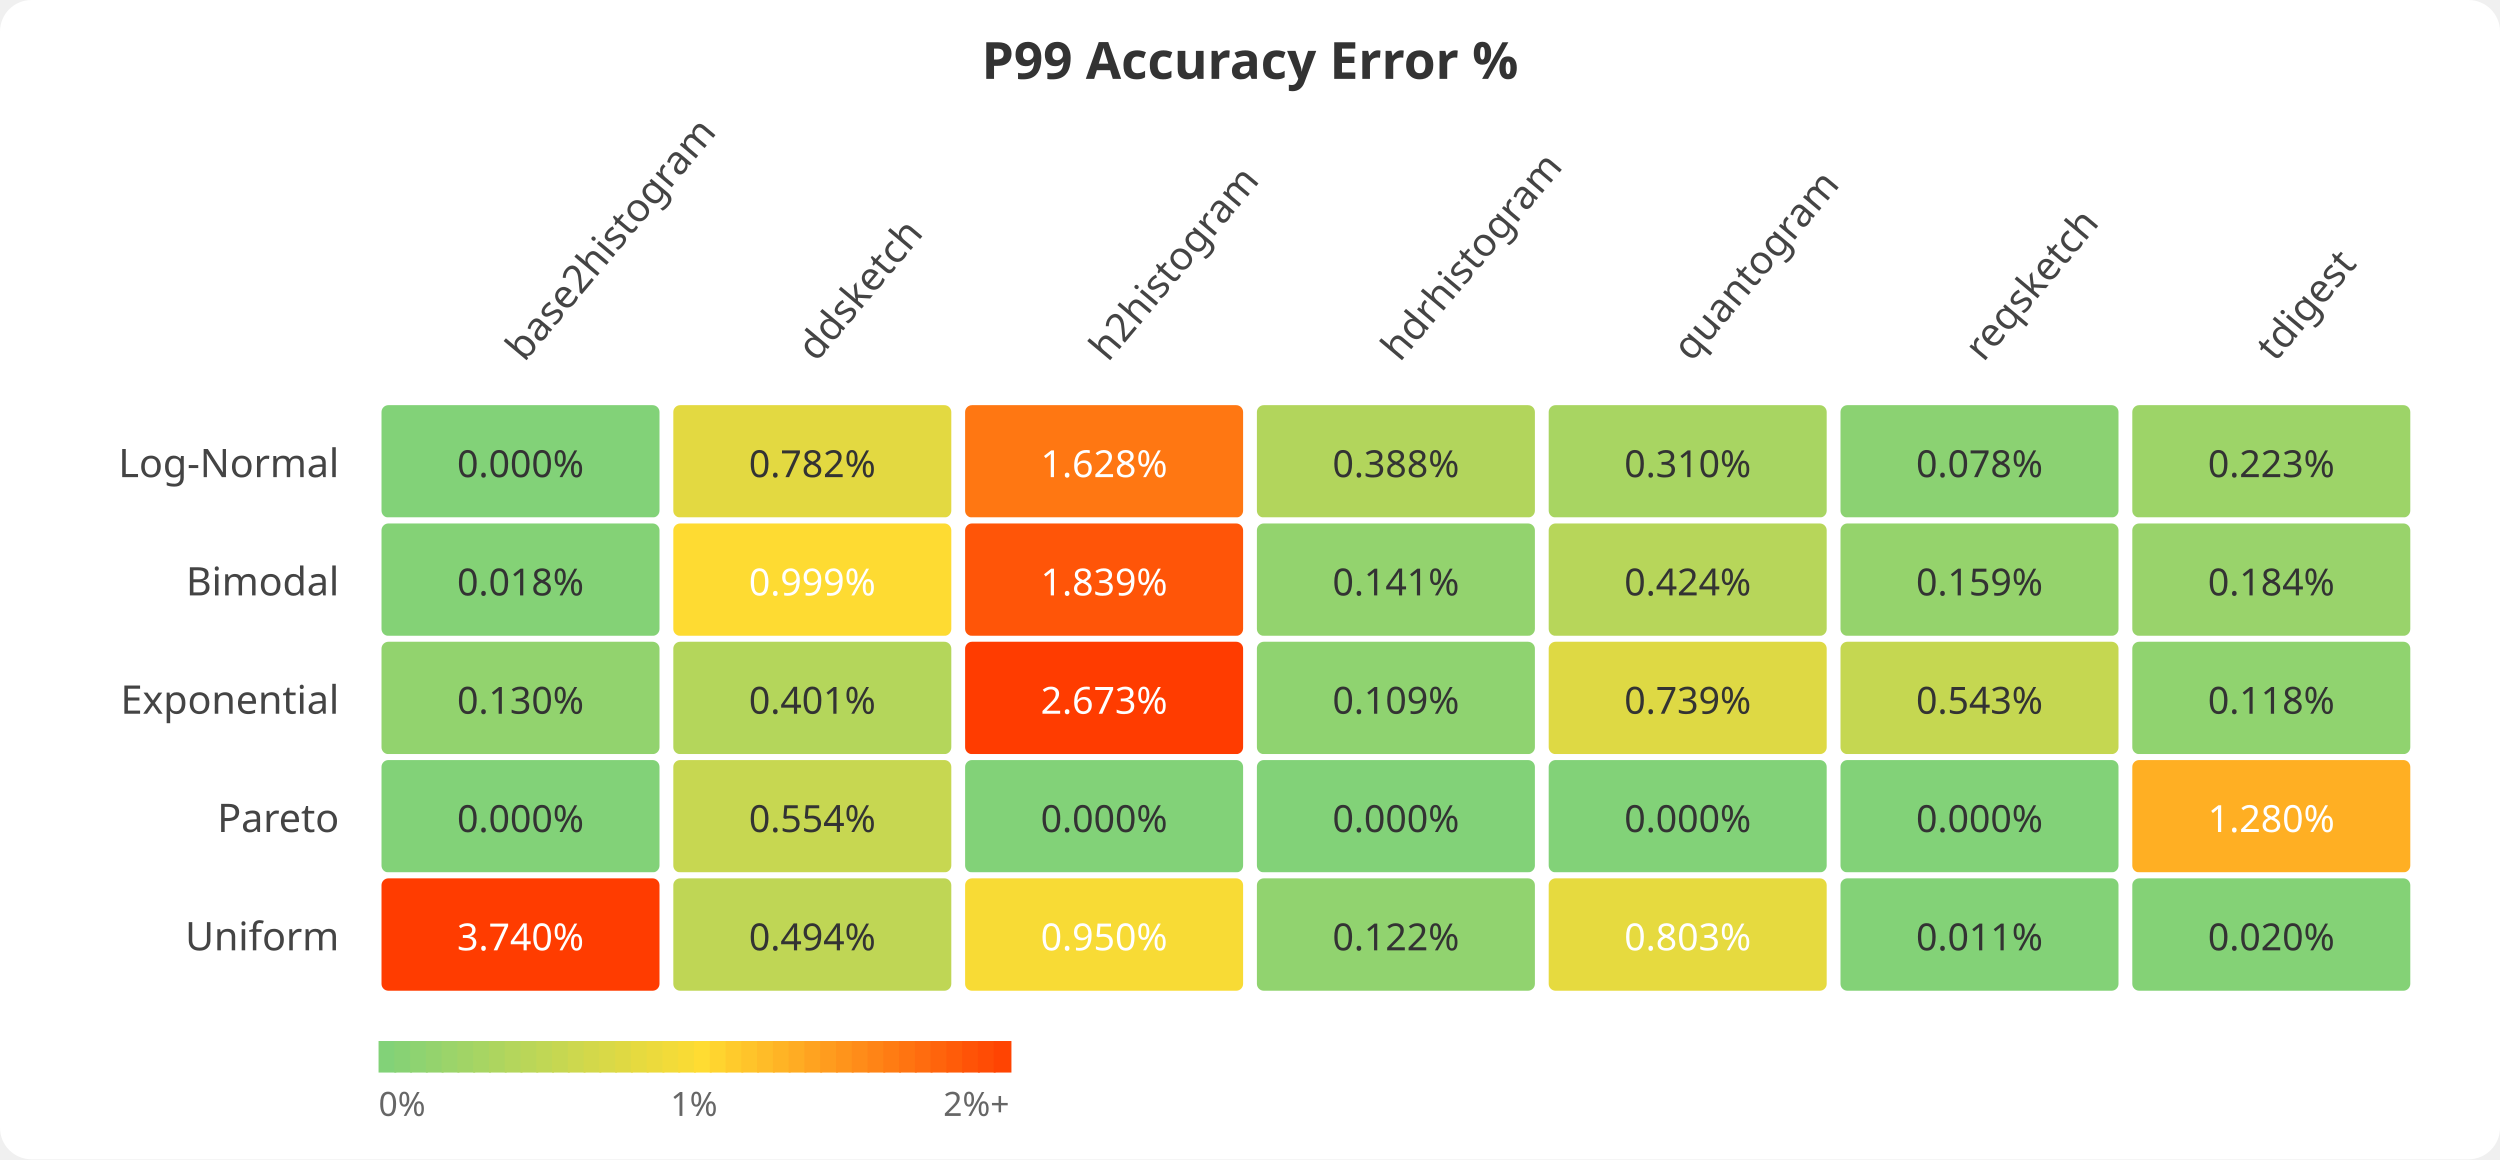
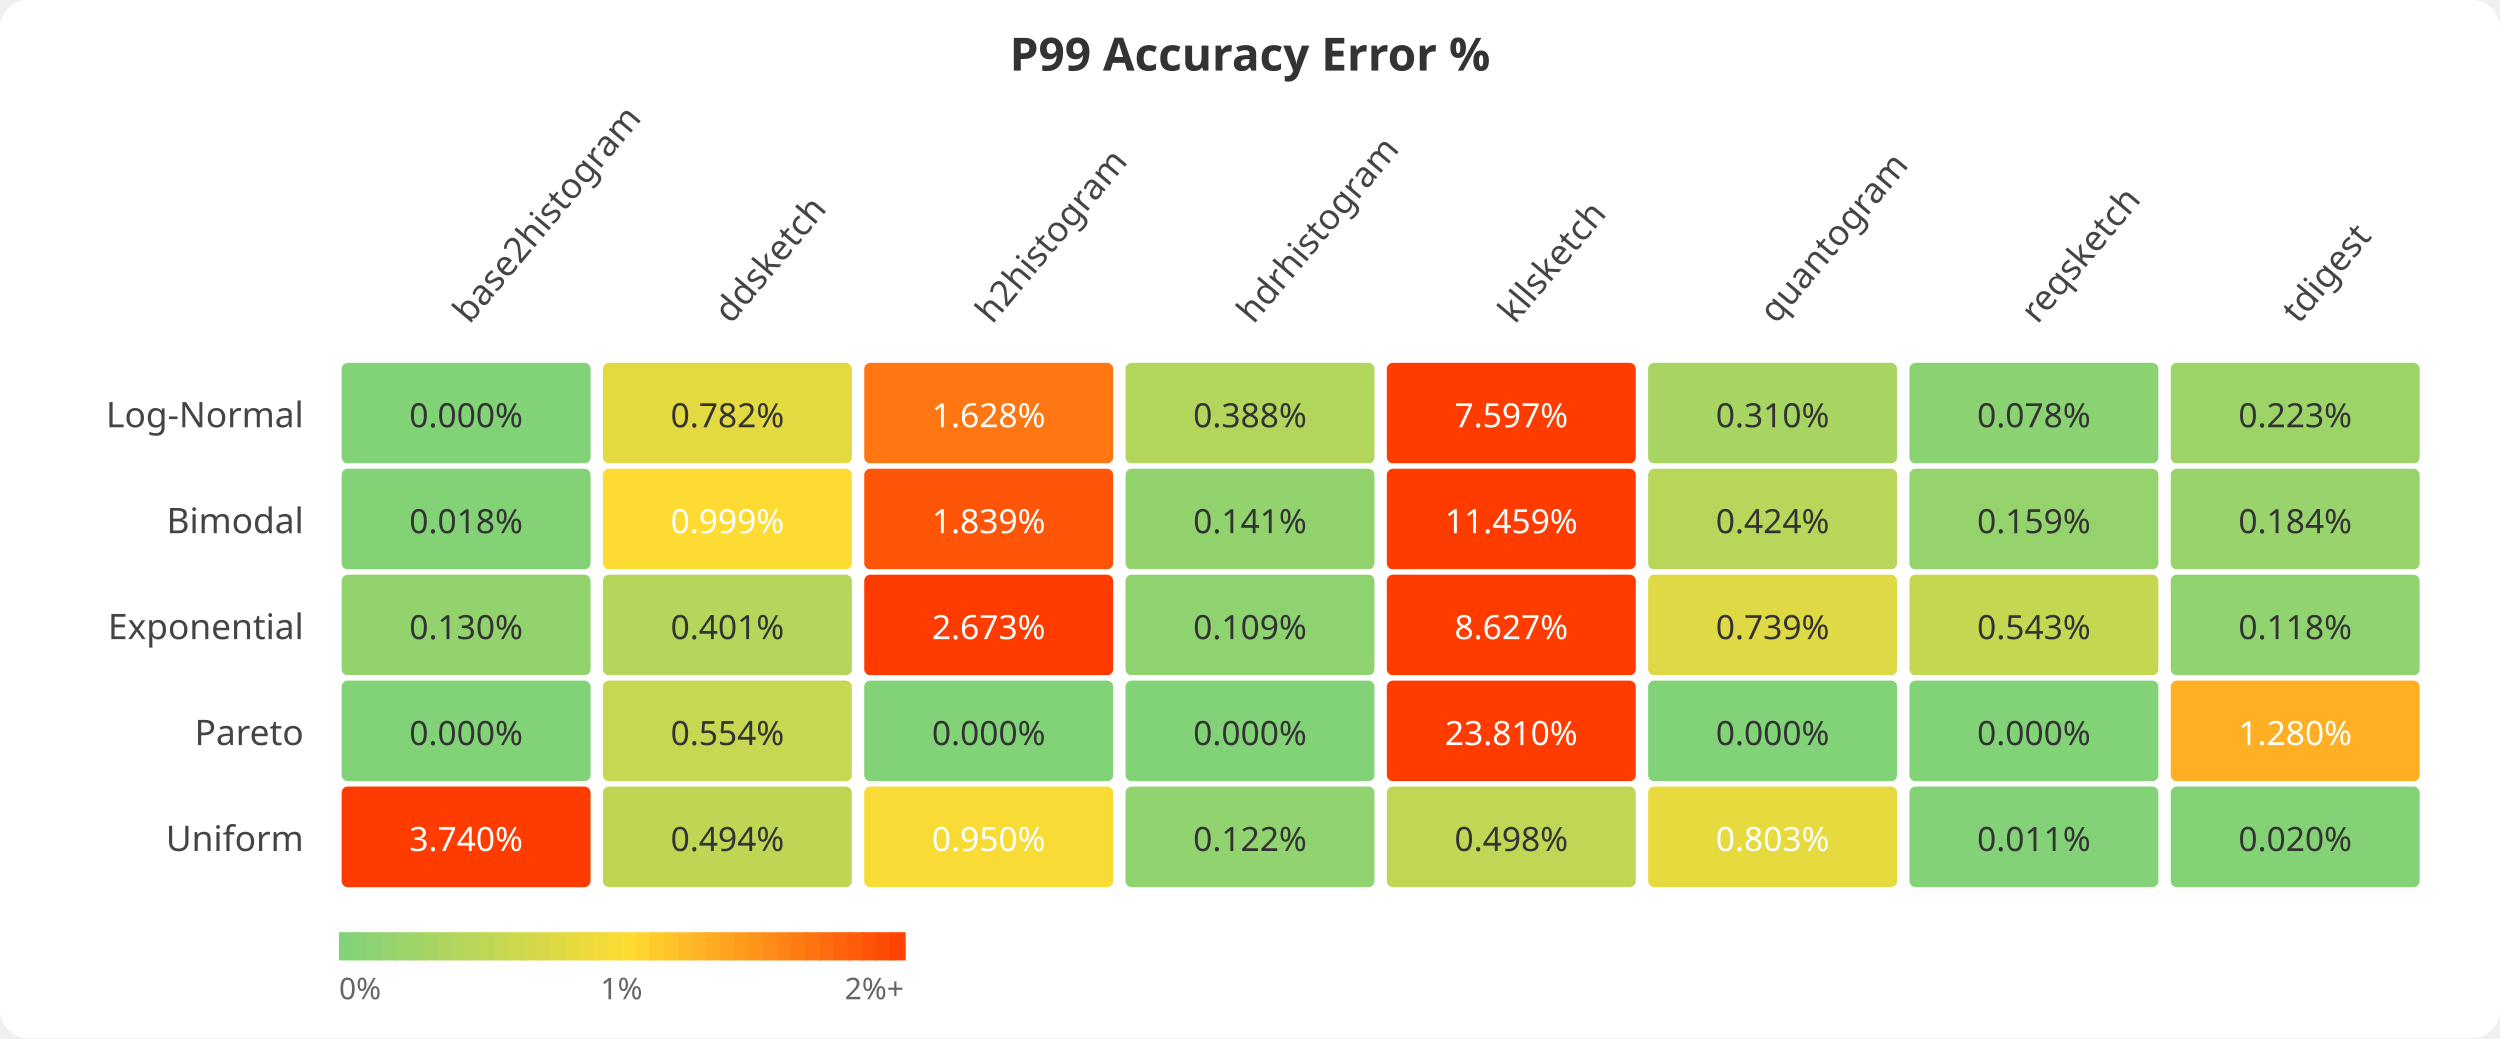
- <svg xmlns="http://www.w3.org/2000/svg" viewBox="0 0 634 294" width="634" height="294">
-   <rect x="0.0" y="0.0" width="634.0" height="294.0" fill="white" rx="8" />
-   <text x="317.0" y="20.0" font-family="system-ui,sans-serif" font-size="13" font-weight="600" fill="#333" text-anchor="middle">P99 Accuracy Error %</text>
+ <svg xmlns="http://www.w3.org/2000/svg" viewBox="0 0 708 294" width="708" height="294">
+   <rect x="0.0" y="0.0" width="708.0" height="294.0" fill="white" rx="8" />
+   <text x="354.0" y="20.0" font-family="system-ui,sans-serif" font-size="13" font-weight="600" fill="#333" text-anchor="middle">P99 Accuracy Error %</text>
  <text x="133.0" y="92.0" font-family="system-ui,sans-serif" font-size="10" fill="#444" text-anchor="start" transform="rotate(-50,133.0,92.0)">base2histogram</text>
  <text x="207.0" y="92.0" font-family="system-ui,sans-serif" font-size="10" fill="#444" text-anchor="start" transform="rotate(-50,207.0,92.0)">ddsketch</text>
  <text x="281.0" y="92.0" font-family="system-ui,sans-serif" font-size="10" fill="#444" text-anchor="start" transform="rotate(-50,281.0,92.0)">h2histogram</text>
  <text x="355.0" y="92.0" font-family="system-ui,sans-serif" font-size="10" fill="#444" text-anchor="start" transform="rotate(-50,355.0,92.0)">hdrhistogram</text>
-   <text x="429.0" y="92.0" font-family="system-ui,sans-serif" font-size="10" fill="#444" text-anchor="start" transform="rotate(-50,429.0,92.0)">quantogram</text>
-   <text x="503.0" y="92.0" font-family="system-ui,sans-serif" font-size="10" fill="#444" text-anchor="start" transform="rotate(-50,503.0,92.0)">reqsketch</text>
-   <text x="577.0" y="92.0" font-family="system-ui,sans-serif" font-size="10" fill="#444" text-anchor="start" transform="rotate(-50,577.0,92.0)">tdigest</text>
+   <text x="429.0" y="92.0" font-family="system-ui,sans-serif" font-size="10" fill="#444" text-anchor="start" transform="rotate(-50,429.0,92.0)">kllsketch</text>
+   <text x="503.0" y="92.0" font-family="system-ui,sans-serif" font-size="10" fill="#444" text-anchor="start" transform="rotate(-50,503.0,92.0)">quantogram</text>
+   <text x="577.0" y="92.0" font-family="system-ui,sans-serif" font-size="10" fill="#444" text-anchor="start" transform="rotate(-50,577.0,92.0)">reqsketch</text>
+   <text x="651.0" y="92.0" font-family="system-ui,sans-serif" font-size="10" fill="#444" text-anchor="start" transform="rotate(-50,651.0,92.0)">tdigest</text>
  <text x="86.0" y="121.0" font-family="system-ui,sans-serif" font-size="10" fill="#444" text-anchor="end">Log-Normal</text>
  <rect x="96.0" y="102.0" width="72.0" height="30.0" fill="#82d278" stroke="white" stroke-width="1.5" rx="2.5" />
  <text x="132.0" y="121.0" font-family="system-ui,sans-serif" font-size="9.5" font-weight="500" fill="#333" text-anchor="middle">0.000%</text>
  <rect x="170.0" y="102.0" width="72.0" height="30.0" fill="#e3d941" stroke="white" stroke-width="1.5" rx="2.5" />
  <text x="206.0" y="121.0" font-family="system-ui,sans-serif" font-size="9.5" font-weight="500" fill="#333" text-anchor="middle">0.782%</text>
  <rect x="244.0" y="102.0" width="72.0" height="30.0" fill="#ff7712" stroke="white" stroke-width="1.5" rx="2.5" />
  <text x="280.0" y="121.0" font-family="system-ui,sans-serif" font-size="9.5" font-weight="500" fill="#fff" text-anchor="middle">1.628%</text>
  <rect x="318.0" y="102.0" width="72.0" height="30.0" fill="#b2d55c" stroke="white" stroke-width="1.5" rx="2.5" />
  <text x="354.0" y="121.0" font-family="system-ui,sans-serif" font-size="9.5" font-weight="500" fill="#333" text-anchor="middle">0.388%</text>
-   <rect x="392.0" y="102.0" width="72.0" height="30.0" fill="#a8d562" stroke="white" stroke-width="1.5" rx="2.5" />
-   <text x="428.0" y="121.0" font-family="system-ui,sans-serif" font-size="9.5" font-weight="500" fill="#333" text-anchor="middle">0.310%</text>
-   <rect x="466.0" y="102.0" width="72.0" height="30.0" fill="#8bd272" stroke="white" stroke-width="1.5" rx="2.5" />
-   <text x="502.0" y="121.0" font-family="system-ui,sans-serif" font-size="9.5" font-weight="500" fill="#333" text-anchor="middle">0.078%</text>
-   <rect x="540.0" y="102.0" width="72.0" height="30.0" fill="#9dd468" stroke="white" stroke-width="1.5" rx="2.5" />
-   <text x="576.0" y="121.0" font-family="system-ui,sans-serif" font-size="9.5" font-weight="500" fill="#333" text-anchor="middle">0.223%</text>
+   <rect x="392.0" y="102.0" width="72.0" height="30.0" fill="#ff3c00" stroke="white" stroke-width="1.5" rx="2.5" />
+   <text x="428.0" y="121.0" font-family="system-ui,sans-serif" font-size="9.5" font-weight="500" fill="#fff" text-anchor="middle">7.597%</text>
+   <rect x="466.0" y="102.0" width="72.0" height="30.0" fill="#a8d562" stroke="white" stroke-width="1.5" rx="2.5" />
+   <text x="502.0" y="121.0" font-family="system-ui,sans-serif" font-size="9.5" font-weight="500" fill="#333" text-anchor="middle">0.310%</text>
+   <rect x="540.0" y="102.0" width="72.0" height="30.0" fill="#8bd272" stroke="white" stroke-width="1.5" rx="2.5" />
+   <text x="576.0" y="121.0" font-family="system-ui,sans-serif" font-size="9.5" font-weight="500" fill="#333" text-anchor="middle">0.078%</text>
+   <rect x="614.0" y="102.0" width="72.0" height="30.0" fill="#9dd468" stroke="white" stroke-width="1.5" rx="2.5" />
+   <text x="650.0" y="121.0" font-family="system-ui,sans-serif" font-size="9.5" font-weight="500" fill="#333" text-anchor="middle">0.223%</text>
  <text x="86.0" y="151.0" font-family="system-ui,sans-serif" font-size="10" fill="#444" text-anchor="end">Bimodal</text>
  <rect x="96.0" y="132.0" width="72.0" height="30.0" fill="#84d276" stroke="white" stroke-width="1.5" rx="2.5" />
  <text x="132.0" y="151.0" font-family="system-ui,sans-serif" font-size="9.5" font-weight="500" fill="#333" text-anchor="middle">0.018%</text>
  <rect x="170.0" y="132.0" width="72.0" height="30.0" fill="#fedb32" stroke="white" stroke-width="1.5" rx="2.5" />
  <text x="206.0" y="151.0" font-family="system-ui,sans-serif" font-size="9.5" font-weight="500" fill="#fff" text-anchor="middle">0.999%</text>
  <rect x="244.0" y="132.0" width="72.0" height="30.0" fill="#ff5508" stroke="white" stroke-width="1.5" rx="2.5" />
  <text x="280.0" y="151.0" font-family="system-ui,sans-serif" font-size="9.5" font-weight="500" fill="#fff" text-anchor="middle">1.839%</text>
  <rect x="318.0" y="132.0" width="72.0" height="30.0" fill="#93d36e" stroke="white" stroke-width="1.5" rx="2.5" />
  <text x="354.0" y="151.0" font-family="system-ui,sans-serif" font-size="9.5" font-weight="500" fill="#333" text-anchor="middle">0.141%</text>
-   <rect x="392.0" y="132.0" width="72.0" height="30.0" fill="#b7d65a" stroke="white" stroke-width="1.5" rx="2.5" />
-   <text x="428.0" y="151.0" font-family="system-ui,sans-serif" font-size="9.5" font-weight="500" fill="#333" text-anchor="middle">0.424%</text>
-   <rect x="466.0" y="132.0" width="72.0" height="30.0" fill="#95d36c" stroke="white" stroke-width="1.5" rx="2.5" />
-   <text x="502.0" y="151.0" font-family="system-ui,sans-serif" font-size="9.5" font-weight="500" fill="#333" text-anchor="middle">0.159%</text>
-   <rect x="540.0" y="132.0" width="72.0" height="30.0" fill="#99d36b" stroke="white" stroke-width="1.5" rx="2.5" />
-   <text x="576.0" y="151.0" font-family="system-ui,sans-serif" font-size="9.5" font-weight="500" fill="#333" text-anchor="middle">0.184%</text>
+   <rect x="392.0" y="132.0" width="72.0" height="30.0" fill="#ff3c00" stroke="white" stroke-width="1.5" rx="2.5" />
+   <text x="428.0" y="151.0" font-family="system-ui,sans-serif" font-size="9.5" font-weight="500" fill="#fff" text-anchor="middle">11.459%</text>
+   <rect x="466.0" y="132.0" width="72.0" height="30.0" fill="#b7d65a" stroke="white" stroke-width="1.5" rx="2.5" />
+   <text x="502.0" y="151.0" font-family="system-ui,sans-serif" font-size="9.5" font-weight="500" fill="#333" text-anchor="middle">0.424%</text>
+   <rect x="540.0" y="132.0" width="72.0" height="30.0" fill="#95d36c" stroke="white" stroke-width="1.5" rx="2.5" />
+   <text x="576.0" y="151.0" font-family="system-ui,sans-serif" font-size="9.5" font-weight="500" fill="#333" text-anchor="middle">0.159%</text>
+   <rect x="614.0" y="132.0" width="72.0" height="30.0" fill="#99d36b" stroke="white" stroke-width="1.5" rx="2.5" />
+   <text x="650.0" y="151.0" font-family="system-ui,sans-serif" font-size="9.5" font-weight="500" fill="#333" text-anchor="middle">0.184%</text>
  <text x="86.0" y="181.0" font-family="system-ui,sans-serif" font-size="10" fill="#444" text-anchor="end">Exponential</text>
  <rect x="96.0" y="162.0" width="72.0" height="30.0" fill="#92d36e" stroke="white" stroke-width="1.5" rx="2.5" />
  <text x="132.0" y="181.0" font-family="system-ui,sans-serif" font-size="9.5" font-weight="500" fill="#333" text-anchor="middle">0.130%</text>
  <rect x="170.0" y="162.0" width="72.0" height="30.0" fill="#b4d65b" stroke="white" stroke-width="1.5" rx="2.5" />
  <text x="206.0" y="181.0" font-family="system-ui,sans-serif" font-size="9.5" font-weight="500" fill="#333" text-anchor="middle">0.401%</text>
  <rect x="244.0" y="162.0" width="72.0" height="30.0" fill="#ff3c00" stroke="white" stroke-width="1.5" rx="2.5" />
  <text x="280.0" y="181.0" font-family="system-ui,sans-serif" font-size="9.5" font-weight="500" fill="#fff" text-anchor="middle">2.673%</text>
  <rect x="318.0" y="162.0" width="72.0" height="30.0" fill="#8fd370" stroke="white" stroke-width="1.5" rx="2.5" />
  <text x="354.0" y="181.0" font-family="system-ui,sans-serif" font-size="9.5" font-weight="500" fill="#333" text-anchor="middle">0.109%</text>
-   <rect x="392.0" y="162.0" width="72.0" height="30.0" fill="#ded944" stroke="white" stroke-width="1.5" rx="2.5" />
-   <text x="428.0" y="181.0" font-family="system-ui,sans-serif" font-size="9.5" font-weight="500" fill="#333" text-anchor="middle">0.739%</text>
-   <rect x="466.0" y="162.0" width="72.0" height="30.0" fill="#c5d751" stroke="white" stroke-width="1.5" rx="2.5" />
-   <text x="502.0" y="181.0" font-family="system-ui,sans-serif" font-size="9.5" font-weight="500" fill="#333" text-anchor="middle">0.543%</text>
-   <rect x="540.0" y="162.0" width="72.0" height="30.0" fill="#90d36f" stroke="white" stroke-width="1.5" rx="2.5" />
-   <text x="576.0" y="181.0" font-family="system-ui,sans-serif" font-size="9.5" font-weight="500" fill="#333" text-anchor="middle">0.118%</text>
+   <rect x="392.0" y="162.0" width="72.0" height="30.0" fill="#ff3c00" stroke="white" stroke-width="1.5" rx="2.5" />
+   <text x="428.0" y="181.0" font-family="system-ui,sans-serif" font-size="9.5" font-weight="500" fill="#fff" text-anchor="middle">8.627%</text>
+   <rect x="466.0" y="162.0" width="72.0" height="30.0" fill="#ded944" stroke="white" stroke-width="1.5" rx="2.5" />
+   <text x="502.0" y="181.0" font-family="system-ui,sans-serif" font-size="9.5" font-weight="500" fill="#333" text-anchor="middle">0.739%</text>
+   <rect x="540.0" y="162.0" width="72.0" height="30.0" fill="#c5d751" stroke="white" stroke-width="1.5" rx="2.5" />
+   <text x="576.0" y="181.0" font-family="system-ui,sans-serif" font-size="9.5" font-weight="500" fill="#333" text-anchor="middle">0.543%</text>
+   <rect x="614.0" y="162.0" width="72.0" height="30.0" fill="#90d36f" stroke="white" stroke-width="1.5" rx="2.5" />
+   <text x="650.0" y="181.0" font-family="system-ui,sans-serif" font-size="9.5" font-weight="500" fill="#333" text-anchor="middle">0.118%</text>
  <text x="86.0" y="211.0" font-family="system-ui,sans-serif" font-size="10" fill="#444" text-anchor="end">Pareto</text>
  <rect x="96.0" y="192.0" width="72.0" height="30.0" fill="#82d278" stroke="white" stroke-width="1.5" rx="2.5" />
  <text x="132.0" y="211.0" font-family="system-ui,sans-serif" font-size="9.5" font-weight="500" fill="#333" text-anchor="middle">0.000%</text>
  <rect x="170.0" y="192.0" width="72.0" height="30.0" fill="#c7d751" stroke="white" stroke-width="1.5" rx="2.5" />
  <text x="206.0" y="211.0" font-family="system-ui,sans-serif" font-size="9.5" font-weight="500" fill="#333" text-anchor="middle">0.554%</text>
  <rect x="244.0" y="192.0" width="72.0" height="30.0" fill="#82d278" stroke="white" stroke-width="1.5" rx="2.5" />
  <text x="280.0" y="211.0" font-family="system-ui,sans-serif" font-size="9.5" font-weight="500" fill="#333" text-anchor="middle">0.000%</text>
  <rect x="318.0" y="192.0" width="72.0" height="30.0" fill="#82d278" stroke="white" stroke-width="1.5" rx="2.5" />
  <text x="354.0" y="211.0" font-family="system-ui,sans-serif" font-size="9.5" font-weight="500" fill="#333" text-anchor="middle">0.000%</text>
-   <rect x="392.0" y="192.0" width="72.0" height="30.0" fill="#82d278" stroke="white" stroke-width="1.5" rx="2.5" />
-   <text x="428.0" y="211.0" font-family="system-ui,sans-serif" font-size="9.5" font-weight="500" fill="#333" text-anchor="middle">0.000%</text>
+   <rect x="392.0" y="192.0" width="72.0" height="30.0" fill="#ff3c00" stroke="white" stroke-width="1.5" rx="2.5" />
+   <text x="428.0" y="211.0" font-family="system-ui,sans-serif" font-size="9.5" font-weight="500" fill="#fff" text-anchor="middle">23.810%</text>
  <rect x="466.0" y="192.0" width="72.0" height="30.0" fill="#82d278" stroke="white" stroke-width="1.5" rx="2.5" />
  <text x="502.0" y="211.0" font-family="system-ui,sans-serif" font-size="9.5" font-weight="500" fill="#333" text-anchor="middle">0.000%</text>
-   <rect x="540.0" y="192.0" width="72.0" height="30.0" fill="#ffaf23" stroke="white" stroke-width="1.5" rx="2.5" />
-   <text x="576.0" y="211.0" font-family="system-ui,sans-serif" font-size="9.5" font-weight="500" fill="#fff" text-anchor="middle">1.280%</text>
+   <rect x="540.0" y="192.0" width="72.0" height="30.0" fill="#82d278" stroke="white" stroke-width="1.5" rx="2.5" />
+   <text x="576.0" y="211.0" font-family="system-ui,sans-serif" font-size="9.5" font-weight="500" fill="#333" text-anchor="middle">0.000%</text>
+   <rect x="614.0" y="192.0" width="72.0" height="30.0" fill="#ffaf23" stroke="white" stroke-width="1.5" rx="2.5" />
+   <text x="650.0" y="211.0" font-family="system-ui,sans-serif" font-size="9.5" font-weight="500" fill="#fff" text-anchor="middle">1.280%</text>
  <text x="86.0" y="241.0" font-family="system-ui,sans-serif" font-size="10" fill="#444" text-anchor="end">Uniform</text>
  <rect x="96.0" y="222.0" width="72.0" height="30.0" fill="#ff3c00" stroke="white" stroke-width="1.5" rx="2.5" />
  <text x="132.0" y="241.0" font-family="system-ui,sans-serif" font-size="9.5" font-weight="500" fill="#fff" text-anchor="middle">3.740%</text>
  <rect x="170.0" y="222.0" width="72.0" height="30.0" fill="#bfd655" stroke="white" stroke-width="1.5" rx="2.5" />
  <text x="206.0" y="241.0" font-family="system-ui,sans-serif" font-size="9.5" font-weight="500" fill="#333" text-anchor="middle">0.494%</text>
  <rect x="244.0" y="222.0" width="72.0" height="30.0" fill="#f8db35" stroke="white" stroke-width="1.5" rx="2.5" />
  <text x="280.0" y="241.0" font-family="system-ui,sans-serif" font-size="9.5" font-weight="500" fill="#fff" text-anchor="middle">0.950%</text>
  <rect x="318.0" y="222.0" width="72.0" height="30.0" fill="#91d36f" stroke="white" stroke-width="1.5" rx="2.5" />
  <text x="354.0" y="241.0" font-family="system-ui,sans-serif" font-size="9.5" font-weight="500" fill="#333" text-anchor="middle">0.122%</text>
-   <rect x="392.0" y="222.0" width="72.0" height="30.0" fill="#e6da3f" stroke="white" stroke-width="1.5" rx="2.5" />
-   <text x="428.0" y="241.0" font-family="system-ui,sans-serif" font-size="9.5" font-weight="500" fill="#fff" text-anchor="middle">0.803%</text>
-   <rect x="466.0" y="222.0" width="72.0" height="30.0" fill="#83d277" stroke="white" stroke-width="1.5" rx="2.5" />
-   <text x="502.0" y="241.0" font-family="system-ui,sans-serif" font-size="9.5" font-weight="500" fill="#333" text-anchor="middle">0.011%</text>
-   <rect x="540.0" y="222.0" width="72.0" height="30.0" fill="#84d276" stroke="white" stroke-width="1.5" rx="2.5" />
-   <text x="576.0" y="241.0" font-family="system-ui,sans-serif" font-size="9.5" font-weight="500" fill="#333" text-anchor="middle">0.020%</text>
+   <rect x="392.0" y="222.0" width="72.0" height="30.0" fill="#c0d655" stroke="white" stroke-width="1.5" rx="2.5" />
+   <text x="428.0" y="241.0" font-family="system-ui,sans-serif" font-size="9.5" font-weight="500" fill="#333" text-anchor="middle">0.498%</text>
+   <rect x="466.0" y="222.0" width="72.0" height="30.0" fill="#e6da3f" stroke="white" stroke-width="1.5" rx="2.5" />
+   <text x="502.0" y="241.0" font-family="system-ui,sans-serif" font-size="9.5" font-weight="500" fill="#fff" text-anchor="middle">0.803%</text>
+   <rect x="540.0" y="222.0" width="72.0" height="30.0" fill="#83d277" stroke="white" stroke-width="1.5" rx="2.5" />
+   <text x="576.0" y="241.0" font-family="system-ui,sans-serif" font-size="9.5" font-weight="500" fill="#333" text-anchor="middle">0.011%</text>
+   <rect x="614.0" y="222.0" width="72.0" height="30.0" fill="#84d276" stroke="white" stroke-width="1.5" rx="2.5" />
+   <text x="650.0" y="241.0" font-family="system-ui,sans-serif" font-size="9.5" font-weight="500" fill="#333" text-anchor="middle">0.020%</text>
  <rect x="96.0" y="264.0" width="4.5" height="8.0" fill="#82d278" />
  <rect x="100.0" y="264.0" width="4.5" height="8.0" fill="#88d274" />
  <rect x="104.0" y="264.0" width="4.5" height="8.0" fill="#8ed371" />
  <rect x="108.0" y="264.0" width="4.5" height="8.0" fill="#94d36d" />
  <rect x="112.0" y="264.0" width="4.5" height="8.0" fill="#9bd46a" />
  <rect x="116.0" y="264.0" width="4.5" height="8.0" fill="#a1d466" />
  <rect x="120.0" y="264.0" width="4.5" height="8.0" fill="#a7d563" />
  <rect x="124.0" y="264.0" width="4.5" height="8.0" fill="#add55f" />
  <rect x="128.0" y="264.0" width="4.5" height="8.0" fill="#b4d65c" />
  <rect x="132.0" y="264.0" width="4.5" height="8.0" fill="#bad658" />
  <rect x="136.0" y="264.0" width="4.5" height="8.0" fill="#c0d755" />
  <rect x="140.0" y="264.0" width="4.5" height="8.0" fill="#c6d751" />
  <rect x="144.0" y="264.0" width="4.5" height="8.0" fill="#cdd84e" />
  <rect x="148.0" y="264.0" width="4.5" height="8.0" fill="#d3d84a" />
  <rect x="152.0" y="264.0" width="4.5" height="8.0" fill="#d9d947" />
  <rect x="156.0" y="264.0" width="4.5" height="8.0" fill="#dfd943" />
  <rect x="160.0" y="264.0" width="4.5" height="8.0" fill="#e6da3f" />
  <rect x="164.0" y="264.0" width="4.5" height="8.0" fill="#ecda3c" />
  <rect x="168.0" y="264.0" width="4.5" height="8.0" fill="#f2db39" />
  <rect x="172.0" y="264.0" width="4.5" height="8.0" fill="#f8db35" />
  <rect x="176.0" y="264.0" width="4.5" height="8.0" fill="#ffdc32" />
  <rect x="180.0" y="264.0" width="4.5" height="8.0" fill="#ffd42f" />
  <rect x="184.0" y="264.0" width="4.5" height="8.0" fill="#ffcb2c" />
  <rect x="188.0" y="264.0" width="4.5" height="8.0" fill="#ffc42a" />
  <rect x="192.0" y="264.0" width="4.5" height="8.0" fill="#ffbc28" />
  <rect x="196.0" y="264.0" width="4.5" height="8.0" fill="#ffb425" />
  <rect x="200.0" y="264.0" width="4.5" height="8.0" fill="#ffac23" />
  <rect x="204.0" y="264.0" width="4.5" height="8.0" fill="#ffa320" />
  <rect x="208.0" y="264.0" width="4.5" height="8.0" fill="#ff9c1e" />
  <rect x="212.0" y="264.0" width="4.5" height="8.0" fill="#ff941b" />
  <rect x="216.0" y="264.0" width="4.5" height="8.0" fill="#ff8c19" />
  <rect x="220.0" y="264.0" width="4.5" height="8.0" fill="#ff8416" />
  <rect x="224.0" y="264.0" width="4.5" height="8.0" fill="#ff7c13" />
  <rect x="228.0" y="264.0" width="4.5" height="8.0" fill="#ff7411" />
  <rect x="232.0" y="264.0" width="4.5" height="8.0" fill="#ff6c0f" />
  <rect x="236.0" y="264.0" width="4.5" height="8.0" fill="#ff640c" />
  <rect x="240.0" y="264.0" width="4.5" height="8.0" fill="#ff5c09" />
  <rect x="244.0" y="264.0" width="4.5" height="8.0" fill="#ff5307" />
  <rect x="248.0" y="264.0" width="4.5" height="8.0" fill="#ff4c05" />
  <rect x="252.0" y="264.0" width="4.5" height="8.0" fill="#ff4402" />
  <text x="96.0" y="283.0" font-family="system-ui,sans-serif" font-size="8.5" fill="#666">0%</text>
  <text x="176.0" y="283.0" font-family="system-ui,sans-serif" font-size="8.5" fill="#666" text-anchor="middle">1%</text>
  <text x="256.0" y="283.0" font-family="system-ui,sans-serif" font-size="8.5" fill="#666" text-anchor="end">2%+</text>
</svg>
